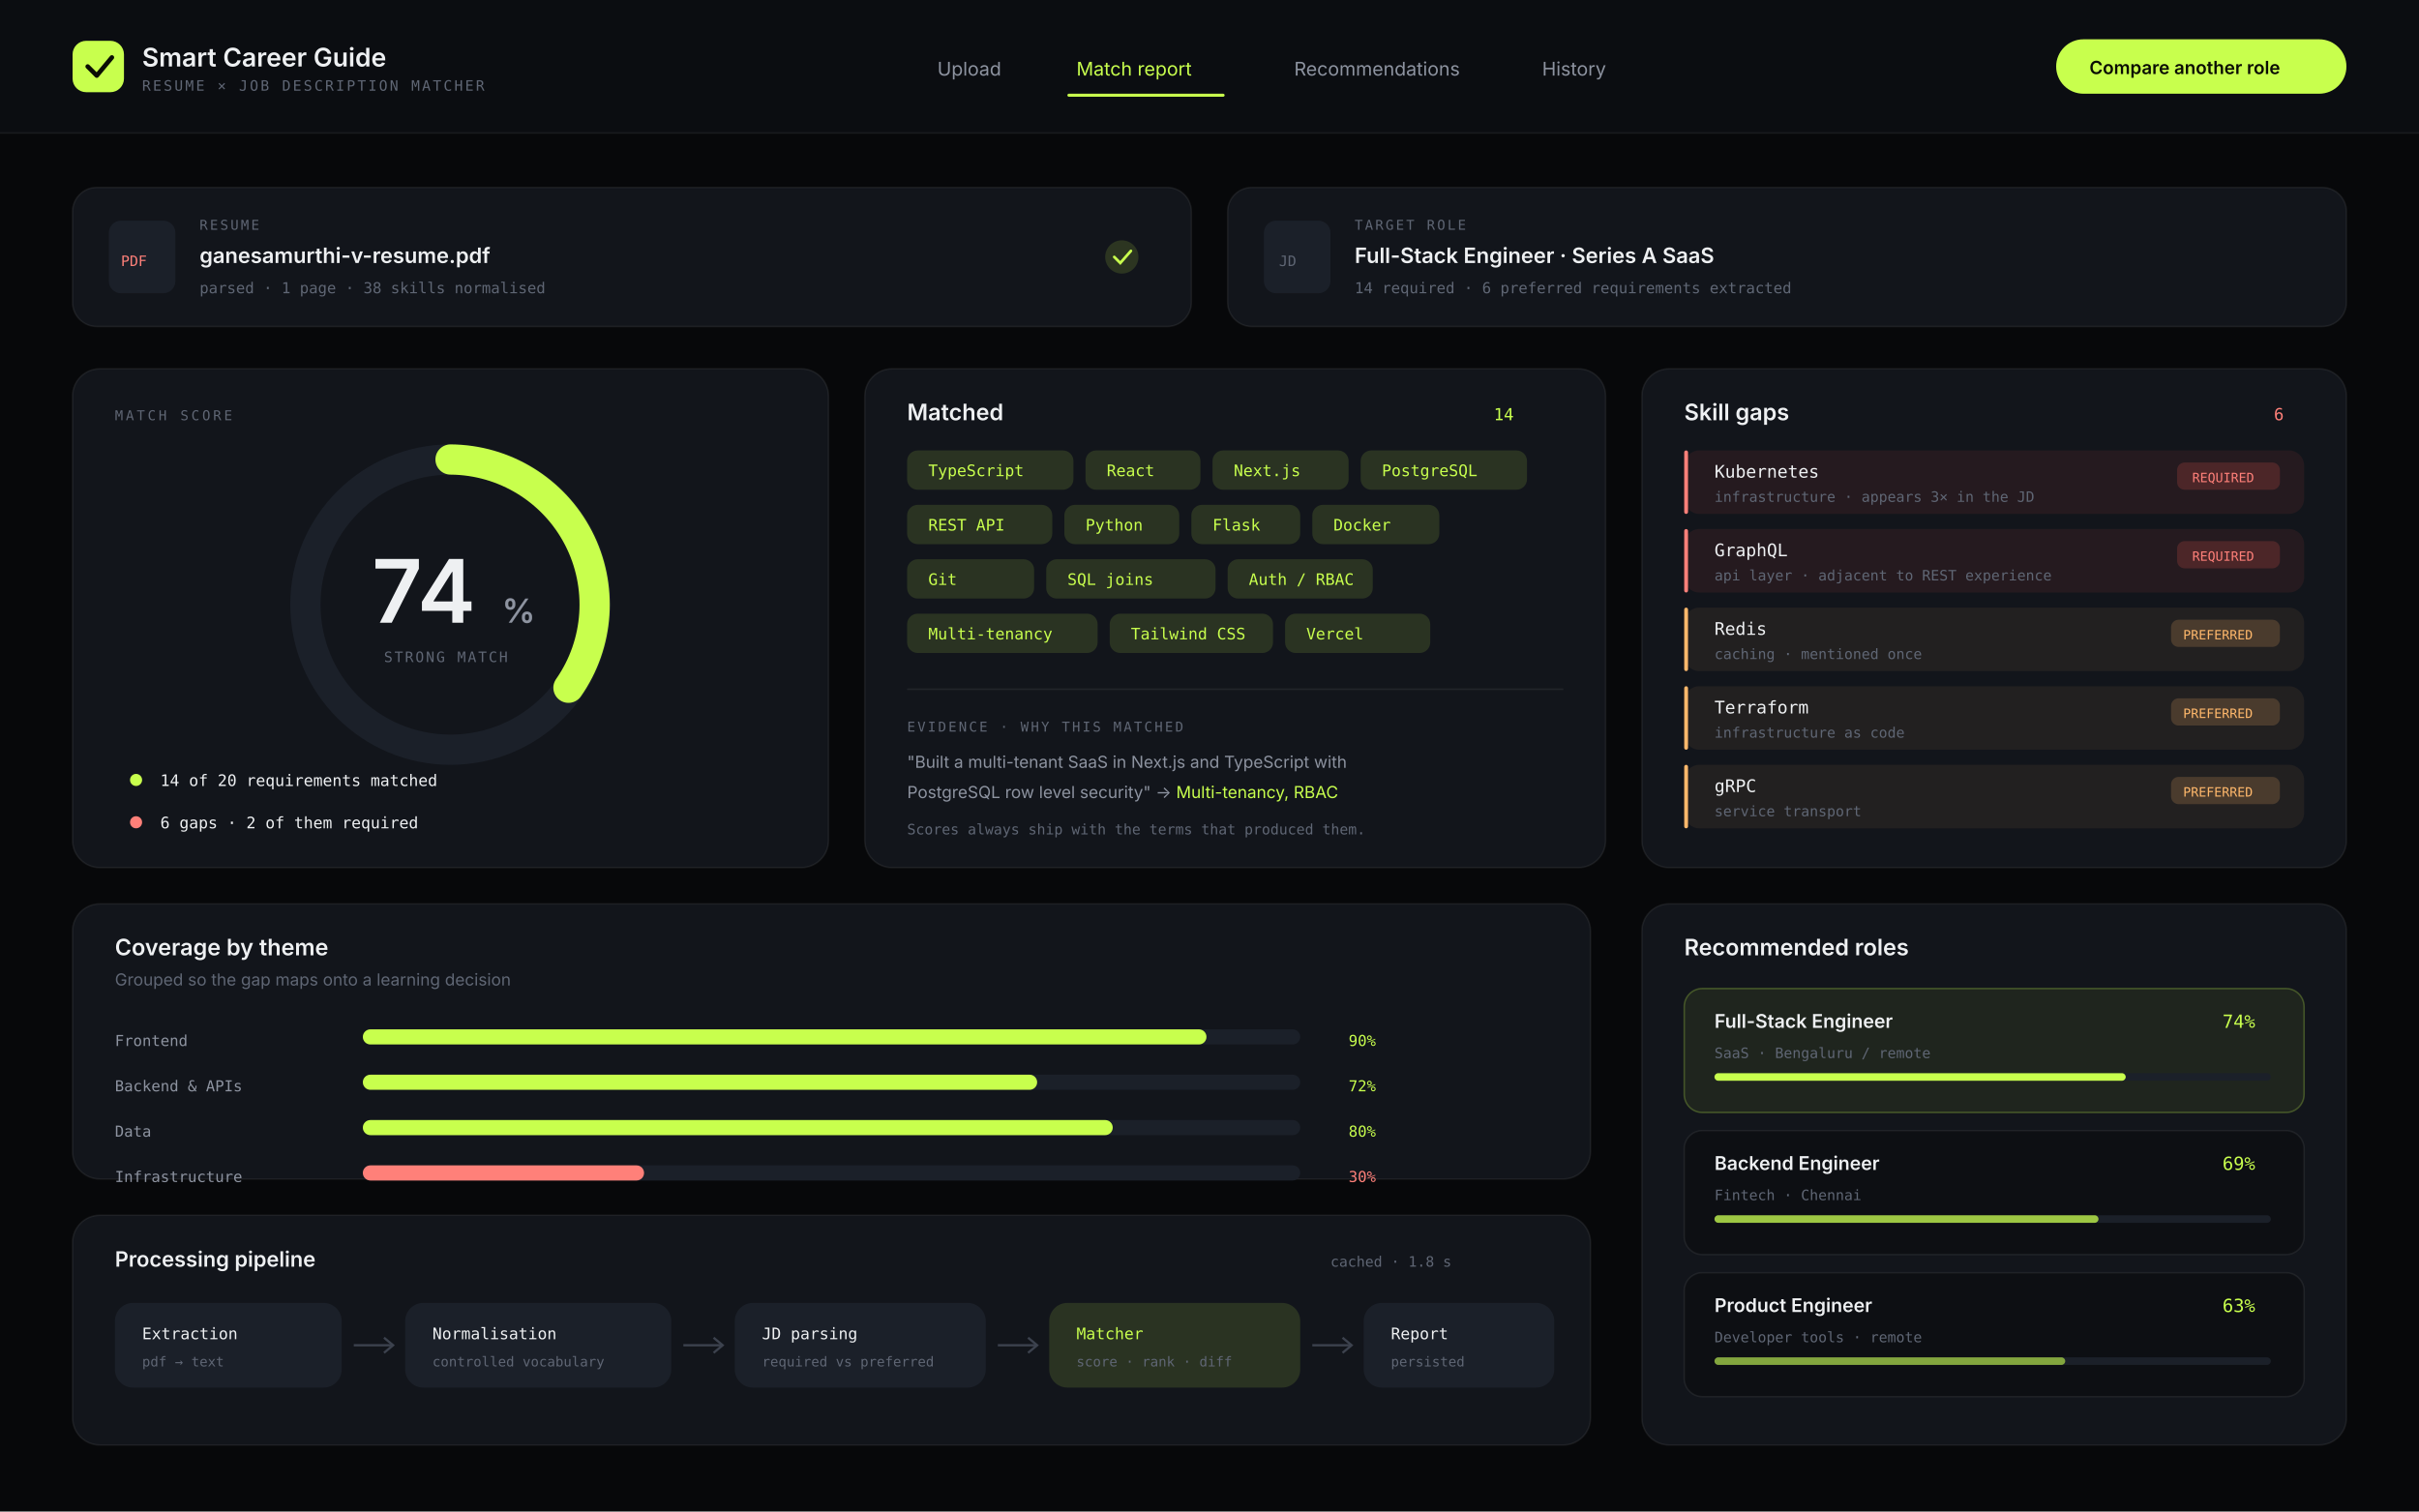
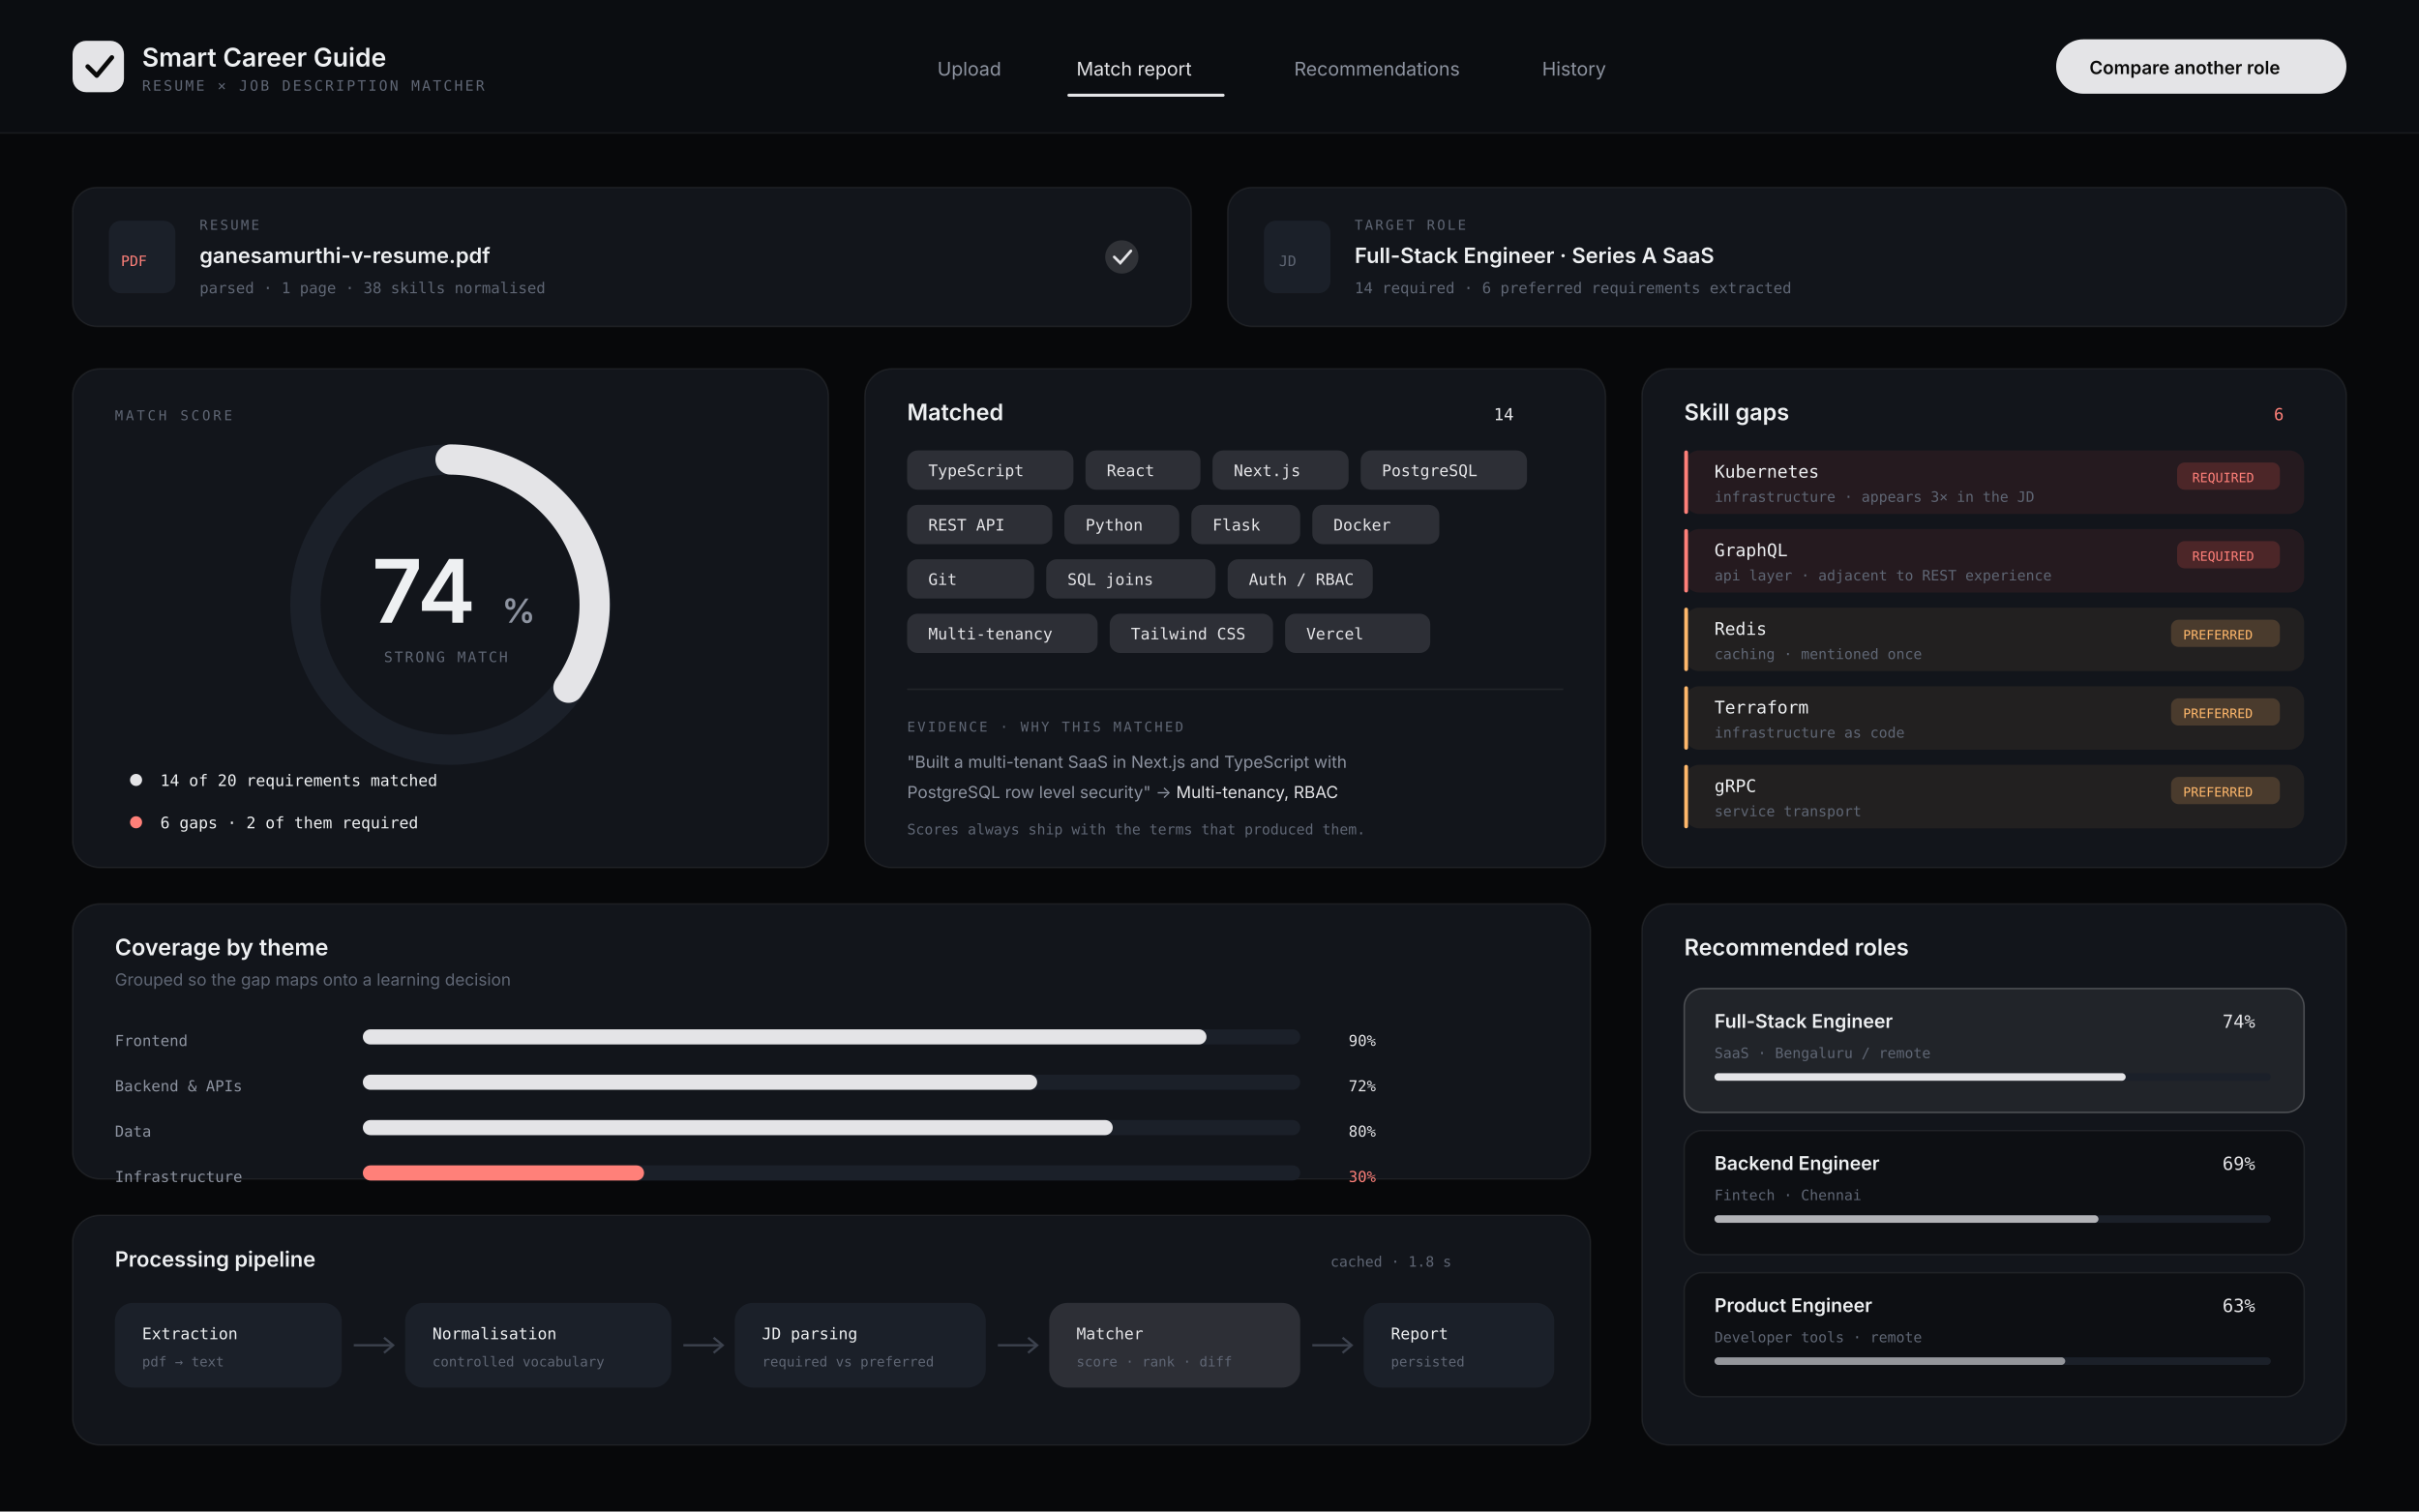
<svg xmlns="http://www.w3.org/2000/svg" viewBox="0 0 1600 1000" width="1600" height="1000" role="img" aria-label="Smart Career Guide resume match report">
  <defs>
    <style>
      .h{font-family:'Segoe UI',Inter,system-ui,sans-serif;font-weight:600}
      .b{font-family:'Segoe UI',Inter,system-ui,sans-serif;font-weight:400}
      .m{font-family:'JetBrains Mono',ui-monospace,Consolas,monospace;font-weight:500}
-       .fg{fill:#eef0f2}.mut{fill:#8d93a0}.dim{fill:#5f6674}.acc{fill:#c8ff4d}
+       .fg{fill:#eef0f2}.mut{fill:#8d93a0}.dim{fill:#5f6674}.acc{fill:#e4e4e7}
    </style>
  </defs>
  <rect width="1600" height="1000" fill="#07080a" />
  <rect x="0" y="0" width="1600" height="88" fill="#0b0d11" />
  <line x1="0" y1="88" x2="1600" y2="88" stroke="#ffffff" stroke-opacity="0.07" />
-   <rect x="48" y="27" width="34" height="34" rx="9" fill="#c8ff4d" />
-   <path d="M58 44l6 6 10-12" stroke="#0a0d04" stroke-width="3" fill="none" stroke-linecap="round" stroke-linejoin="round" />
+   <rect x="48" y="27" width="34" height="34" rx="9" fill="#e4e4e7" />
+   <path d="M58 44l6 6 10-12" stroke="#0a0a0a" stroke-width="3" fill="none" stroke-linecap="round" stroke-linejoin="round" />
  <text class="h fg" x="94" y="44" font-size="17">Smart Career Guide</text>
  <text class="m dim" x="94" y="60" font-size="9.5" letter-spacing="1.4">RESUME × JOB DESCRIPTION MATCHER</text>
  <g class="b mut" font-size="12.5">
    <text x="620" y="50">Upload</text>
    <text class="acc" x="712" y="50">Match report</text>
    <text x="856" y="50">Recommendations</text>
    <text x="1020" y="50">History</text>
  </g>
-   <rect x="706" y="62" width="104" height="2" rx="1" fill="#c8ff4d" />
-   <rect x="1360" y="26" width="192" height="36" rx="18" fill="#c8ff4d" />
-   <text class="h" x="1382" y="49" font-size="12" fill="#0a0d04">Compare another role</text>
+   <rect x="706" y="62" width="104" height="2" rx="1" fill="#e4e4e7" />
+   <rect x="1360" y="26" width="192" height="36" rx="18" fill="#e4e4e7" />
+   <text class="h" x="1382" y="49" font-size="12" fill="#0a0a0a">Compare another role</text>
  <rect x="48" y="124" width="740" height="92" rx="16" fill="#12151b" stroke="#ffffff" stroke-opacity="0.07" />
  <rect x="72" y="146" width="44" height="48" rx="8" fill="#1b2029" />
  <text class="m" x="80" y="176" font-size="9.5" fill="#ff8079">PDF</text>
  <text class="m dim" x="132" y="152" font-size="9" letter-spacing="1.4">RESUME</text>
  <text class="h fg" x="132" y="174" font-size="14">ganesamurthi-v-resume.pdf</text>
  <text class="m dim" x="132" y="194" font-size="10">parsed · 1 page · 38 skills normalised</text>
-   <circle cx="742" cy="170" r="11" fill="#c8ff4d" fill-opacity="0.14" />
-   <path d="M737 170l4 4 7-8" stroke="#c8ff4d" stroke-width="1.8" fill="none" stroke-linecap="round" />
+   <circle cx="742" cy="170" r="11" fill="#e4e4e7" fill-opacity="0.14" />
+   <path d="M737 170l4 4 7-8" stroke="#e4e4e7" stroke-width="1.8" fill="none" stroke-linecap="round" />
  <rect x="812" y="124" width="740" height="92" rx="16" fill="#12151b" stroke="#ffffff" stroke-opacity="0.07" />
  <rect x="836" y="146" width="44" height="48" rx="8" fill="#1b2029" />
  <text class="m dim" x="846" y="176" font-size="9.5">JD</text>
  <text class="m dim" x="896" y="152" font-size="9" letter-spacing="1.4">TARGET ROLE</text>
  <text class="h fg" x="896" y="174" font-size="14">Full-Stack Engineer · Series A SaaS</text>
  <text class="m dim" x="896" y="194" font-size="10">14 required · 6 preferred requirements extracted</text>
  <rect x="48" y="244" width="500" height="330" rx="18" fill="#12151b" stroke="#ffffff" stroke-opacity="0.07" />
  <text class="m dim" x="76" y="278" font-size="9" letter-spacing="1.8">MATCH SCORE</text>
  <circle cx="298" cy="400" r="96" fill="none" stroke="#1b2029" stroke-width="20" />
-   <path d="M298 304a96 96 0 0 1 78 151" fill="none" stroke="#c8ff4d" stroke-width="20" stroke-linecap="round" />
+   <path d="M298 304a96 96 0 0 1 78 151" fill="none" stroke="#e4e4e7" stroke-width="20" stroke-linecap="round" />
  <text class="h fg" x="246" y="412" font-size="58">74</text>
  <text class="h mut" x="332" y="412" font-size="22">%</text>
  <text class="m dim" x="254" y="438" font-size="9.5" letter-spacing="1.2">STRONG MATCH</text>
  <g class="m" font-size="10.5">
-     <circle cx="90" cy="516" r="4" fill="#c8ff4d" />
+     <circle cx="90" cy="516" r="4" fill="#e4e4e7" />
    <text class="fg" x="106" y="520">14 of 20 requirements matched</text>
    <circle cx="90" cy="544" r="4" fill="#ff8079" />
    <text class="fg" x="106" y="548">6 gaps · 2 of them required</text>
  </g>
  <rect x="572" y="244" width="490" height="330" rx="18" fill="#12151b" stroke="#ffffff" stroke-opacity="0.07" />
  <text class="h fg" x="600" y="278" font-size="15">Matched</text>
  <text class="m acc" x="988" y="278" font-size="11">14</text>
  <g class="m" font-size="10.5">
-     <rect x="600" y="298" width="110" height="26" rx="7" fill="#c8ff4d" fill-opacity="0.13" />
+     <rect x="600" y="298" width="110" height="26" rx="7" fill="#e4e4e7" fill-opacity="0.13" />
    <text class="acc" x="614" y="315">TypeScript</text>
-     <rect x="718" y="298" width="76" height="26" rx="7" fill="#c8ff4d" fill-opacity="0.13" />
+     <rect x="718" y="298" width="76" height="26" rx="7" fill="#e4e4e7" fill-opacity="0.13" />
    <text class="acc" x="732" y="315">React</text>
-     <rect x="802" y="298" width="90" height="26" rx="7" fill="#c8ff4d" fill-opacity="0.13" />
+     <rect x="802" y="298" width="90" height="26" rx="7" fill="#e4e4e7" fill-opacity="0.13" />
    <text class="acc" x="816" y="315">Next.js</text>
-     <rect x="900" y="298" width="110" height="26" rx="7" fill="#c8ff4d" fill-opacity="0.13" />
+     <rect x="900" y="298" width="110" height="26" rx="7" fill="#e4e4e7" fill-opacity="0.13" />
    <text class="acc" x="914" y="315">PostgreSQL</text>
-     <rect x="600" y="334" width="96" height="26" rx="7" fill="#c8ff4d" fill-opacity="0.13" />
+     <rect x="600" y="334" width="96" height="26" rx="7" fill="#e4e4e7" fill-opacity="0.13" />
    <text class="acc" x="614" y="351">REST API</text>
-     <rect x="704" y="334" width="76" height="26" rx="7" fill="#c8ff4d" fill-opacity="0.13" />
+     <rect x="704" y="334" width="76" height="26" rx="7" fill="#e4e4e7" fill-opacity="0.13" />
    <text class="acc" x="718" y="351">Python</text>
-     <rect x="788" y="334" width="72" height="26" rx="7" fill="#c8ff4d" fill-opacity="0.13" />
+     <rect x="788" y="334" width="72" height="26" rx="7" fill="#e4e4e7" fill-opacity="0.13" />
    <text class="acc" x="802" y="351">Flask</text>
-     <rect x="868" y="334" width="84" height="26" rx="7" fill="#c8ff4d" fill-opacity="0.13" />
+     <rect x="868" y="334" width="84" height="26" rx="7" fill="#e4e4e7" fill-opacity="0.13" />
    <text class="acc" x="882" y="351">Docker</text>
-     <rect x="600" y="370" width="84" height="26" rx="7" fill="#c8ff4d" fill-opacity="0.13" />
+     <rect x="600" y="370" width="84" height="26" rx="7" fill="#e4e4e7" fill-opacity="0.13" />
    <text class="acc" x="614" y="387">Git</text>
-     <rect x="692" y="370" width="112" height="26" rx="7" fill="#c8ff4d" fill-opacity="0.13" />
+     <rect x="692" y="370" width="112" height="26" rx="7" fill="#e4e4e7" fill-opacity="0.13" />
    <text class="acc" x="706" y="387">SQL joins</text>
-     <rect x="812" y="370" width="96" height="26" rx="7" fill="#c8ff4d" fill-opacity="0.13" />
+     <rect x="812" y="370" width="96" height="26" rx="7" fill="#e4e4e7" fill-opacity="0.13" />
    <text class="acc" x="826" y="387">Auth / RBAC</text>
-     <rect x="600" y="406" width="126" height="26" rx="7" fill="#c8ff4d" fill-opacity="0.13" />
+     <rect x="600" y="406" width="126" height="26" rx="7" fill="#e4e4e7" fill-opacity="0.13" />
    <text class="acc" x="614" y="423">Multi-tenancy</text>
-     <rect x="734" y="406" width="108" height="26" rx="7" fill="#c8ff4d" fill-opacity="0.13" />
+     <rect x="734" y="406" width="108" height="26" rx="7" fill="#e4e4e7" fill-opacity="0.13" />
    <text class="acc" x="748" y="423">Tailwind CSS</text>
-     <rect x="850" y="406" width="96" height="26" rx="7" fill="#c8ff4d" fill-opacity="0.13" />
+     <rect x="850" y="406" width="96" height="26" rx="7" fill="#e4e4e7" fill-opacity="0.13" />
    <text class="acc" x="864" y="423">Vercel</text>
  </g>
  <line x1="600" y1="456" x2="1034" y2="456" stroke="#ffffff" stroke-opacity="0.07" />
  <text class="m dim" x="600" y="484" font-size="9" letter-spacing="1.4">EVIDENCE · WHY THIS MATCHED</text>
  <text class="b mut" x="600" y="508" font-size="11">"Built a multi-tenant SaaS in Next.js and TypeScript with</text>
  <text class="b mut" x="600" y="528" font-size="11">PostgreSQL row level security" → <tspan class="acc">Multi-tenancy, RBAC</tspan>
  </text>
  <text class="m dim" x="600" y="552" font-size="9.5">Scores always ship with the terms that produced them.</text>
  <rect x="1086" y="244" width="466" height="330" rx="18" fill="#12151b" stroke="#ffffff" stroke-opacity="0.07" />
  <text class="h fg" x="1114" y="278" font-size="15">Skill gaps</text>
  <text class="m" x="1504" y="278" font-size="11" fill="#ff8079">6</text>
  <g class="m" font-size="10.5">
    <rect x="1114" y="298" width="410" height="42" rx="10" fill="#ff5f56" fill-opacity="0.08" />
    <rect x="1114" y="298" width="2.5" height="42" rx="1.25" fill="#ff8079" />
    <text class="fg" x="1134" y="316" font-size="11.5">Kubernetes</text>
    <rect x="1440" y="306" width="68" height="18" rx="5" fill="#ff5f56" fill-opacity="0.18" />
    <text x="1450" y="319" font-size="8.5" fill="#ff8079">REQUIRED</text>
    <text class="dim" x="1134" y="332" font-size="9.5">infrastructure · appears 3× in the JD</text>
    <rect x="1114" y="350" width="410" height="42" rx="10" fill="#ff5f56" fill-opacity="0.08" />
    <rect x="1114" y="350" width="2.5" height="42" rx="1.25" fill="#ff8079" />
    <text class="fg" x="1134" y="368" font-size="11.5">GraphQL</text>
    <rect x="1440" y="358" width="68" height="18" rx="5" fill="#ff5f56" fill-opacity="0.18" />
    <text x="1450" y="371" font-size="8.5" fill="#ff8079">REQUIRED</text>
    <text class="dim" x="1134" y="384" font-size="9.5">api layer · adjacent to REST experience</text>
    <rect x="1114" y="402" width="410" height="42" rx="10" fill="#ffb86b" fill-opacity="0.07" />
    <rect x="1114" y="402" width="2.5" height="42" rx="1.25" fill="#ffb86b" />
    <text class="fg" x="1134" y="420" font-size="11.5">Redis</text>
    <rect x="1436" y="410" width="72" height="18" rx="5" fill="#ffb86b" fill-opacity="0.18" />
    <text x="1444" y="423" font-size="8.5" fill="#ffb86b">PREFERRED</text>
    <text class="dim" x="1134" y="436" font-size="9.5">caching · mentioned once</text>
    <rect x="1114" y="454" width="410" height="42" rx="10" fill="#ffb86b" fill-opacity="0.07" />
    <rect x="1114" y="454" width="2.5" height="42" rx="1.25" fill="#ffb86b" />
    <text class="fg" x="1134" y="472" font-size="11.5">Terraform</text>
    <rect x="1436" y="462" width="72" height="18" rx="5" fill="#ffb86b" fill-opacity="0.18" />
    <text x="1444" y="475" font-size="8.5" fill="#ffb86b">PREFERRED</text>
    <text class="dim" x="1134" y="488" font-size="9.5">infrastructure as code</text>
    <rect x="1114" y="506" width="410" height="42" rx="10" fill="#ffb86b" fill-opacity="0.07" />
    <rect x="1114" y="506" width="2.5" height="42" rx="1.25" fill="#ffb86b" />
    <text class="fg" x="1134" y="524" font-size="11.5">gRPC</text>
    <rect x="1436" y="514" width="72" height="18" rx="5" fill="#ffb86b" fill-opacity="0.18" />
    <text x="1444" y="527" font-size="8.5" fill="#ffb86b">PREFERRED</text>
    <text class="dim" x="1134" y="540" font-size="9.5">service transport</text>
  </g>
  <rect x="48" y="598" width="1004" height="182" rx="18" fill="#12151b" stroke="#ffffff" stroke-opacity="0.07" />
  <text class="h fg" x="76" y="632" font-size="15">Coverage by theme</text>
  <text class="b dim" x="76" y="652" font-size="11">Grouped so the gap maps onto a learning decision</text>
  <g class="m" font-size="10">
    <text class="mut" x="76" y="692">Frontend</text>
    <rect x="240" y="681" width="620" height="10" rx="5" fill="#1b2029" />
-     <rect x="240" y="681" width="558" height="10" rx="5" fill="#c8ff4d" />
+     <rect x="240" y="681" width="558" height="10" rx="5" fill="#e4e4e7" />
    <text class="acc" x="892" y="692">90%</text>
    <text class="mut" x="76" y="722">Backend &amp; APIs</text>
    <rect x="240" y="711" width="620" height="10" rx="5" fill="#1b2029" />
-     <rect x="240" y="711" width="446" height="10" rx="5" fill="#c8ff4d" />
+     <rect x="240" y="711" width="446" height="10" rx="5" fill="#e4e4e7" />
    <text class="acc" x="892" y="722">72%</text>
    <text class="mut" x="76" y="752">Data</text>
    <rect x="240" y="741" width="620" height="10" rx="5" fill="#1b2029" />
-     <rect x="240" y="741" width="496" height="10" rx="5" fill="#c8ff4d" />
+     <rect x="240" y="741" width="496" height="10" rx="5" fill="#e4e4e7" />
    <text class="acc" x="892" y="752">80%</text>
    <text class="mut" x="76" y="782">Infrastructure</text>
    <rect x="240" y="771" width="620" height="10" rx="5" fill="#1b2029" />
    <rect x="240" y="771" width="186" height="10" rx="5" fill="#ff8079" />
    <text x="892" y="782" fill="#ff8079">30%</text>
  </g>
  <rect x="1086" y="598" width="466" height="358" rx="18" fill="#12151b" stroke="#ffffff" stroke-opacity="0.07" />
  <text class="h fg" x="1114" y="632" font-size="15">Recommended roles</text>
  <g>
-     <rect x="1114" y="654" width="410" height="82" rx="12" fill="#c8ff4d" fill-opacity="0.07" stroke="#c8ff4d" stroke-opacity="0.25" />
+     <rect x="1114" y="654" width="410" height="82" rx="12" fill="#e4e4e7" fill-opacity="0.07" stroke="#e4e4e7" stroke-opacity="0.25" />
    <text class="h fg" x="1134" y="680" font-size="12.5">Full-Stack Engineer</text>
    <text class="m acc" x="1470" y="680" font-size="12">74%</text>
    <text class="m dim" x="1134" y="700" font-size="9.5">SaaS · Bengaluru / remote</text>
    <rect x="1134" y="710" width="368" height="5" rx="2.5" fill="#1b2029" />
-     <rect x="1134" y="710" width="272" height="5" rx="2.5" fill="#c8ff4d" />
+     <rect x="1134" y="710" width="272" height="5" rx="2.5" fill="#e4e4e7" />
    <rect x="1114" y="748" width="410" height="82" rx="12" fill="#0d0f13" stroke="#ffffff" stroke-opacity="0.07" />
    <text class="h fg" x="1134" y="774" font-size="12.5">Backend Engineer</text>
    <text class="m acc" x="1470" y="774" font-size="12">69%</text>
    <text class="m dim" x="1134" y="794" font-size="9.5">Fintech · Chennai</text>
    <rect x="1134" y="804" width="368" height="5" rx="2.5" fill="#1b2029" />
-     <rect x="1134" y="804" width="254" height="5" rx="2.5" fill="#c8ff4d" fill-opacity="0.75" />
+     <rect x="1134" y="804" width="254" height="5" rx="2.5" fill="#e4e4e7" fill-opacity="0.75" />
    <rect x="1114" y="842" width="410" height="82" rx="12" fill="#0d0f13" stroke="#ffffff" stroke-opacity="0.07" />
    <text class="h fg" x="1134" y="868" font-size="12.5">Product Engineer</text>
    <text class="m acc" x="1470" y="868" font-size="12">63%</text>
    <text class="m dim" x="1134" y="888" font-size="9.5">Developer tools · remote</text>
    <rect x="1134" y="898" width="368" height="5" rx="2.5" fill="#1b2029" />
-     <rect x="1134" y="898" width="232" height="5" rx="2.5" fill="#c8ff4d" fill-opacity="0.6" />
+     <rect x="1134" y="898" width="232" height="5" rx="2.5" fill="#e4e4e7" fill-opacity="0.6" />
  </g>
  <rect x="48" y="804" width="1004" height="152" rx="18" fill="#12151b" stroke="#ffffff" stroke-opacity="0.07" />
  <text class="h fg" x="76" y="838" font-size="14">Processing pipeline</text>
  <text class="m dim" x="880" y="838" font-size="9.5">cached · 1.8 s</text>
  <g class="m" font-size="10">
    <rect x="76" y="862" width="150" height="56" rx="12" fill="#1b2029" />
    <text class="fg" x="94" y="886" font-size="10.5">Extraction</text>
    <text class="dim" x="94" y="904" font-size="9">pdf → text</text>
    <path d="M234 890h26" stroke="#3c424e" stroke-width="1.5" />
    <path d="M254 885l6 5-6 5" stroke="#3c424e" stroke-width="1.5" fill="none" />
    <rect x="268" y="862" width="176" height="56" rx="12" fill="#1b2029" />
    <text class="fg" x="286" y="886" font-size="10.5">Normalisation</text>
    <text class="dim" x="286" y="904" font-size="9">controlled vocabulary</text>
    <path d="M452 890h26" stroke="#3c424e" stroke-width="1.5" />
    <path d="M472 885l6 5-6 5" stroke="#3c424e" stroke-width="1.5" fill="none" />
    <rect x="486" y="862" width="166" height="56" rx="12" fill="#1b2029" />
    <text class="fg" x="504" y="886" font-size="10.5">JD parsing</text>
    <text class="dim" x="504" y="904" font-size="9">required vs preferred</text>
    <path d="M660 890h26" stroke="#3c424e" stroke-width="1.5" />
    <path d="M680 885l6 5-6 5" stroke="#3c424e" stroke-width="1.5" fill="none" />
-     <rect x="694" y="862" width="166" height="56" rx="12" fill="#c8ff4d" fill-opacity="0.13" />
+     <rect x="694" y="862" width="166" height="56" rx="12" fill="#e4e4e7" fill-opacity="0.13" />
    <text class="acc" x="712" y="886" font-size="10.5">Matcher</text>
    <text class="dim" x="712" y="904" font-size="9">score · rank · diff</text>
    <path d="M868 890h26" stroke="#3c424e" stroke-width="1.5" />
    <path d="M888 885l6 5-6 5" stroke="#3c424e" stroke-width="1.5" fill="none" />
    <rect x="902" y="862" width="126" height="56" rx="12" fill="#1b2029" />
    <text class="fg" x="920" y="886" font-size="10.5">Report</text>
    <text class="dim" x="920" y="904" font-size="9">persisted</text>
  </g>
</svg>
